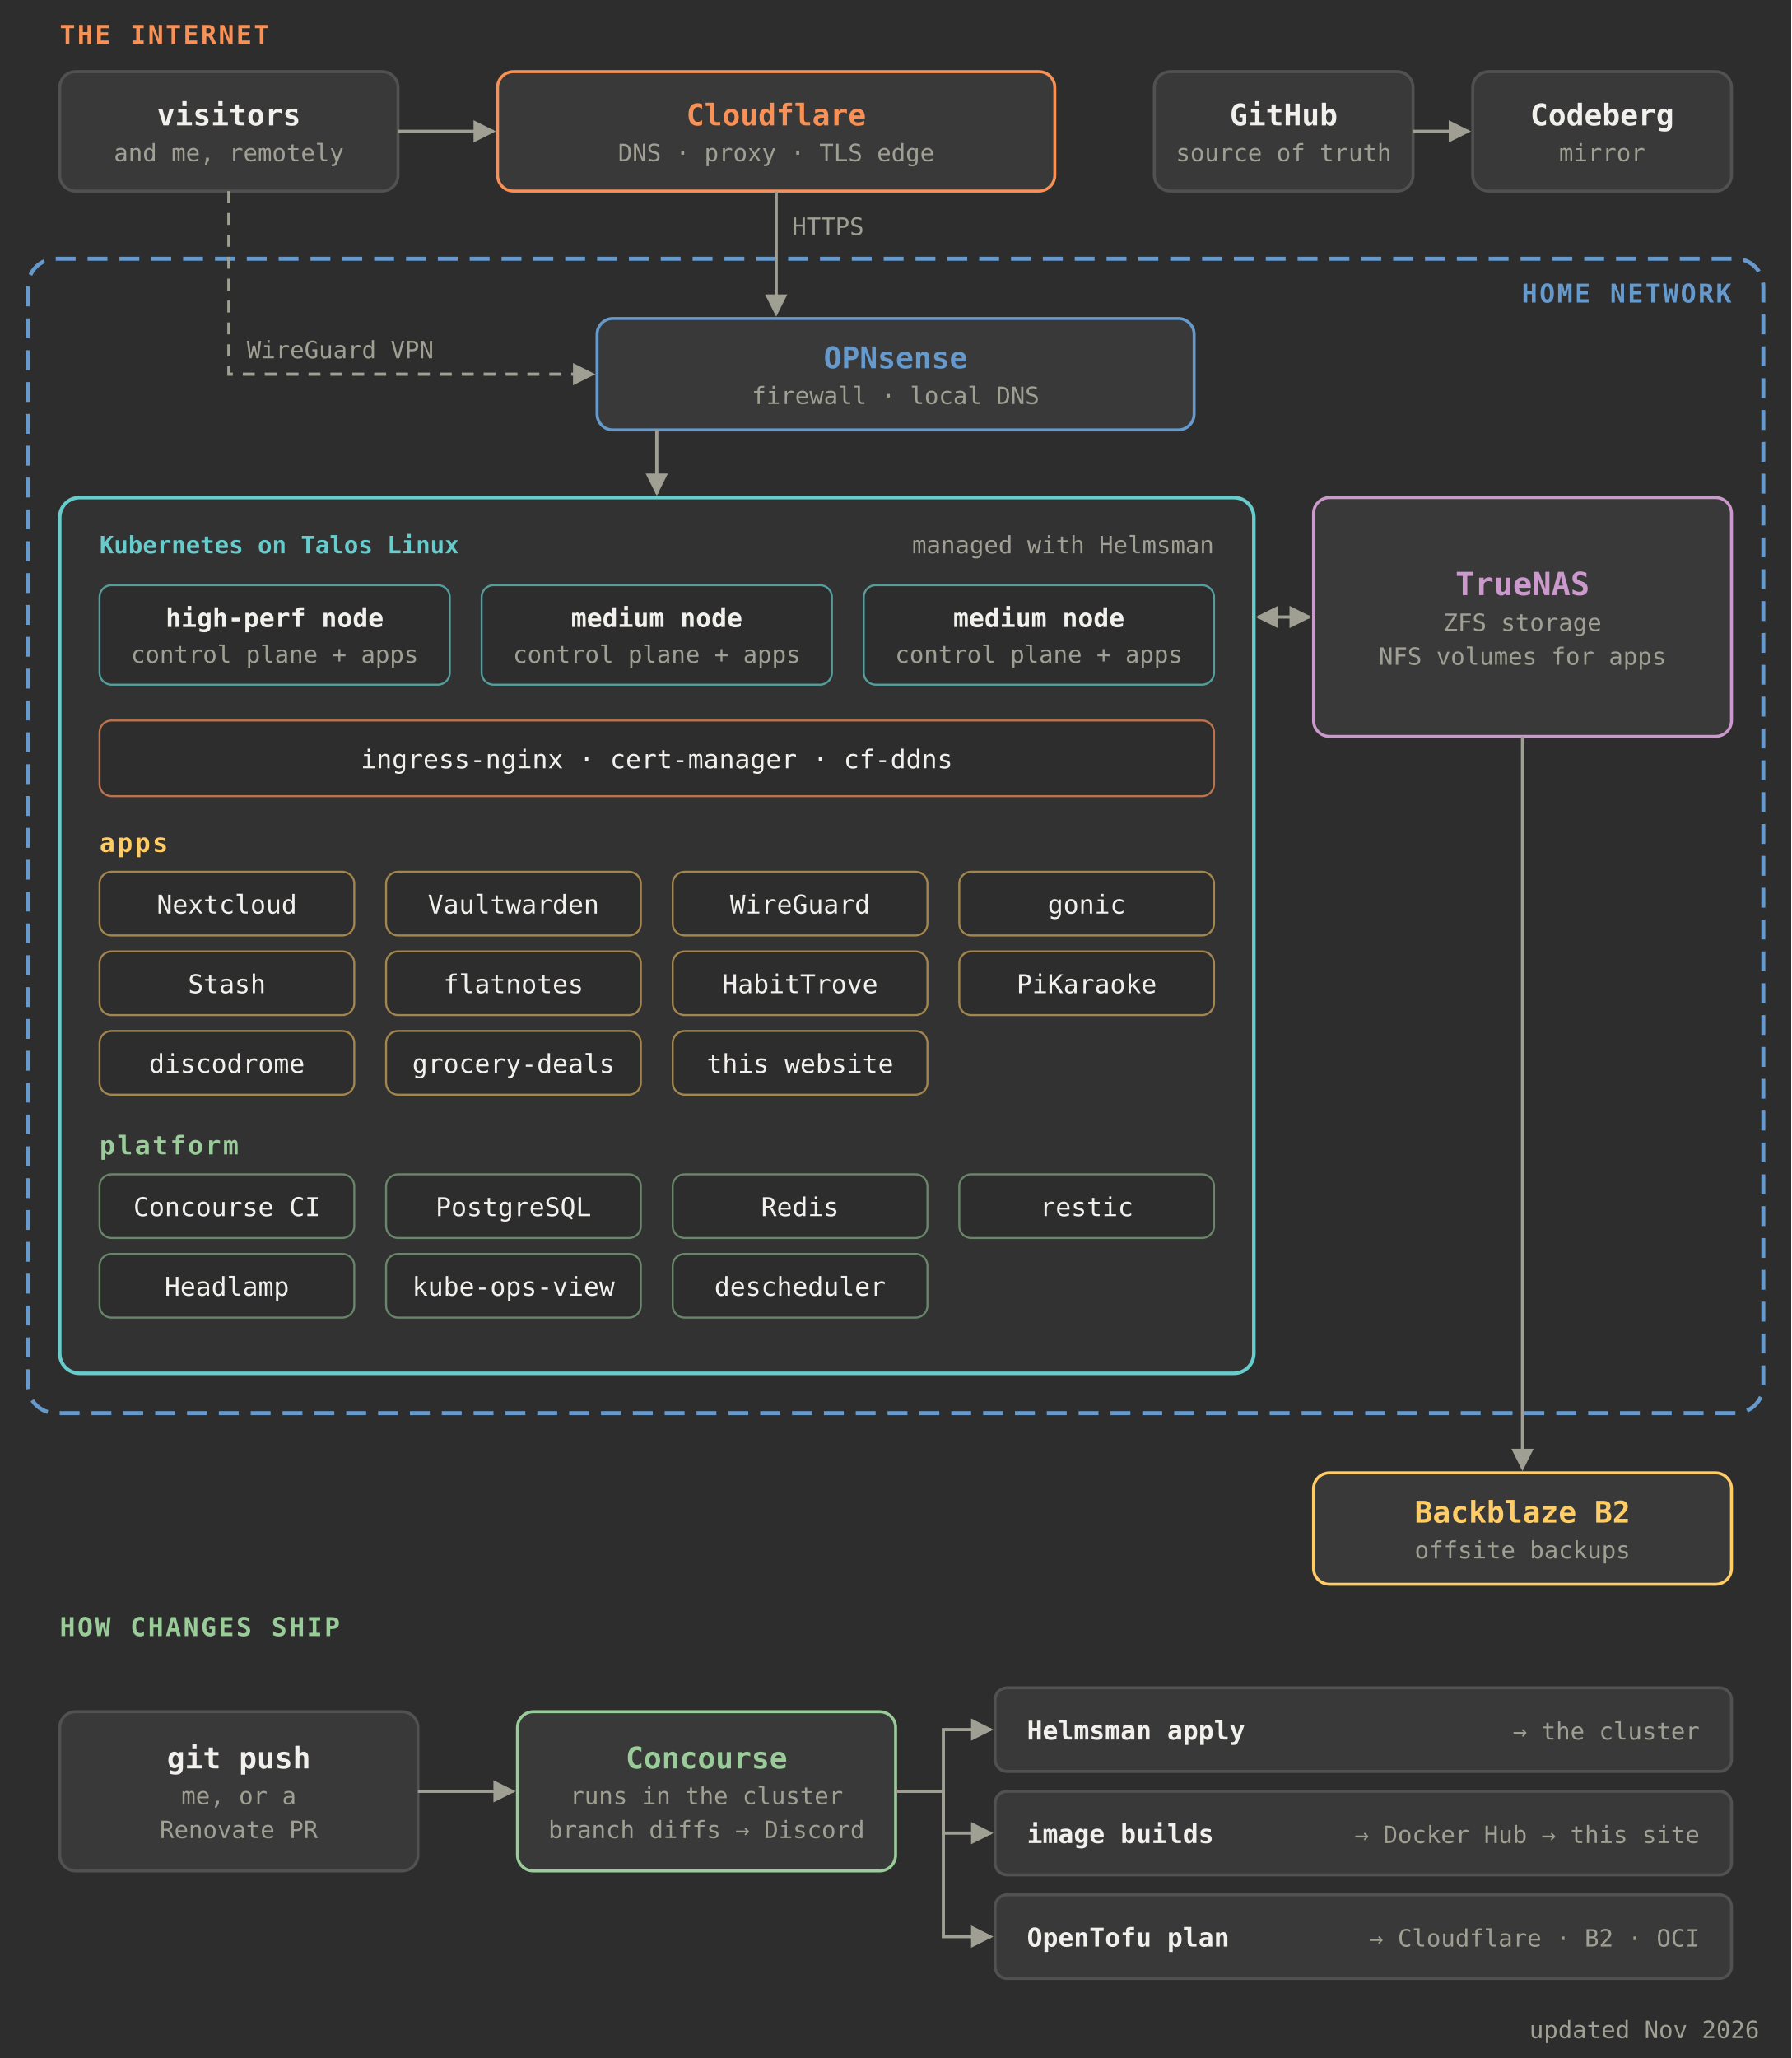
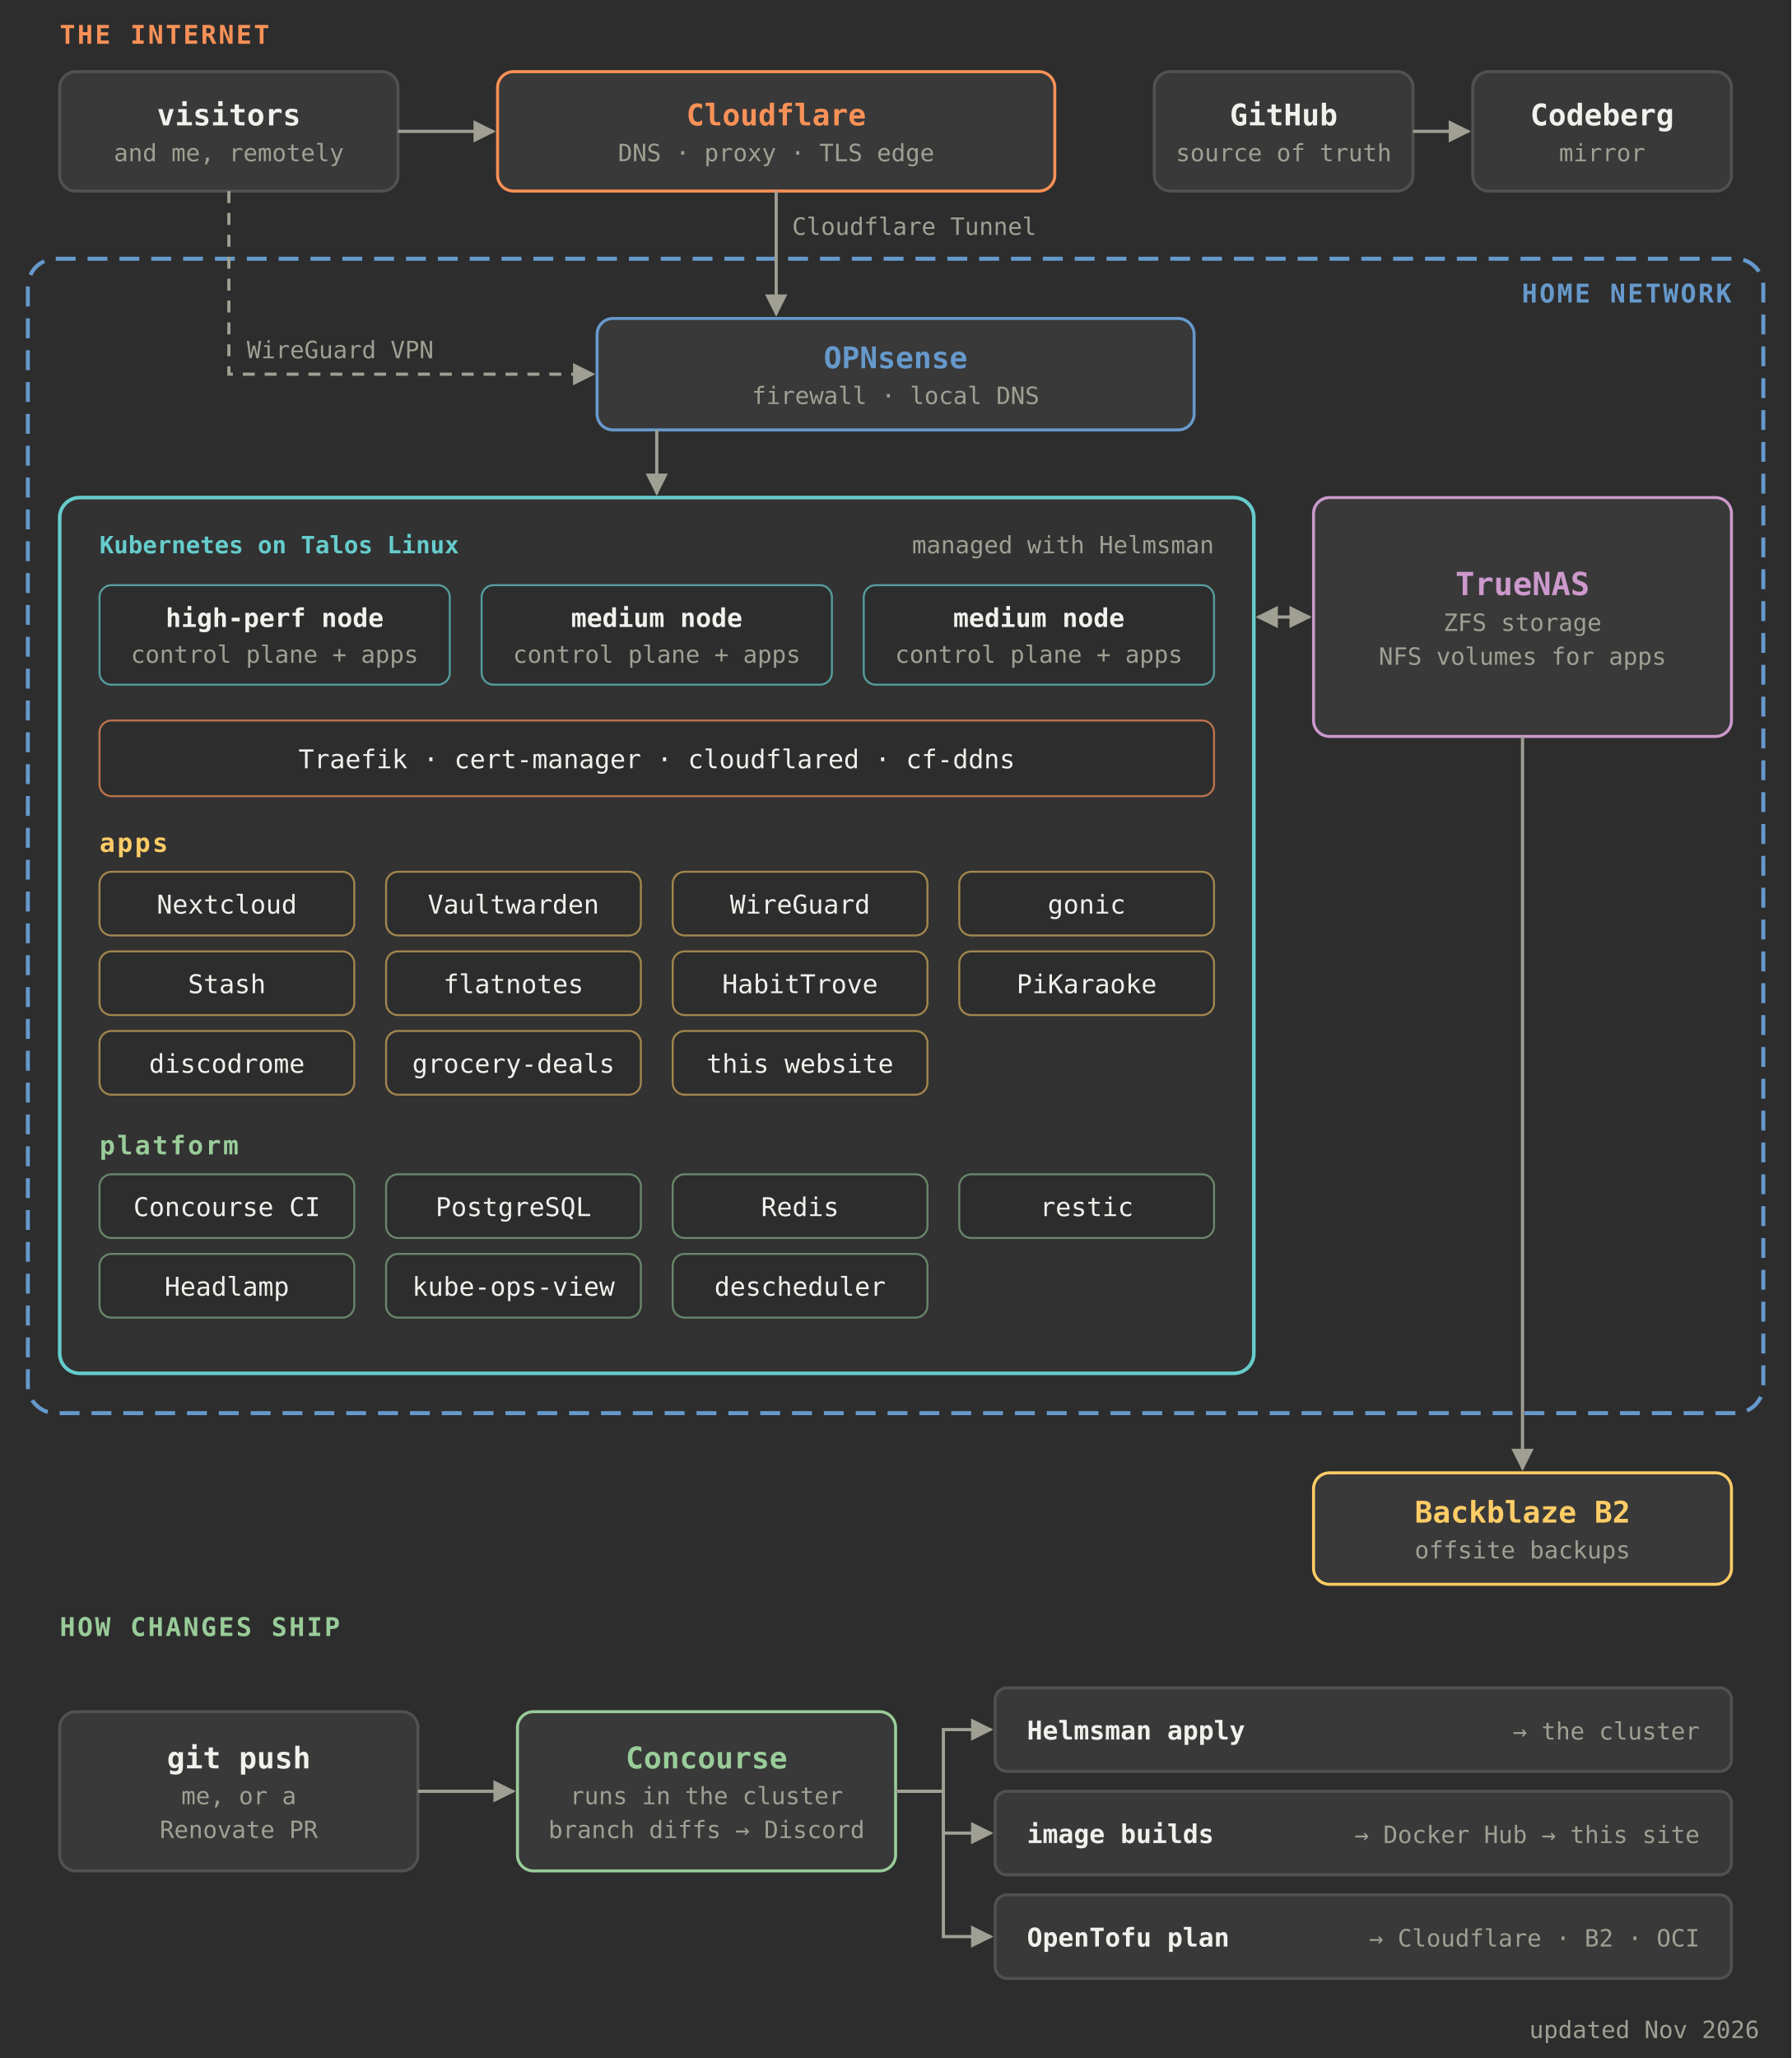
<svg xmlns="http://www.w3.org/2000/svg" viewBox="0 0 900 1034" width="900" height="1034" class="hl-diagram" role="img" aria-labelledby="hl-title hl-desc">
  <style>
.hl-diagram text { font-family: 'Source Code Pro', 'DejaVu Sans Mono', monospace; }
.hl-diagram .hl-t { font-weight: 700; }
.hl-diagram .hl-s { font-size: 12px; fill: #a09f93; }
.hl-diagram .hl-c { font-size: 13px; fill: #f2f0ec; }
.hl-diagram .hl-h { font-size: 13px; font-weight: 700; letter-spacing: 0.08em; }
</style>
  <defs>
    <marker id="hl-arrow" viewBox="0 0 10 10" refX="9" refY="5" markerWidth="7" markerHeight="7" orient="auto">
      <path d="M0,0 L10,5 L0,10 z" fill="#a09f93" />
    </marker>
    <marker id="hl-arrow-s" viewBox="0 0 10 10" refX="1" refY="5" markerWidth="7" markerHeight="7" orient="auto">
      <path d="M10,0 L0,5 L10,10 z" fill="#a09f93" />
    </marker>
  </defs>
  <rect width="900" height="1034" fill="#2d2d2d" />
  <text x="30" y="22" text-anchor="start" class="hl-h" fill="#f99157">THE INTERNET</text>
  <rect x="30" y="36" width="170" height="60" rx="8" fill="#393939" stroke="#515151" stroke-width="1.5" />
  <text x="115.0" y="63.0" text-anchor="middle" class="hl-t" font-size="15" fill="#f2f0ec">visitors</text>
  <text x="115.0" y="81.0" text-anchor="middle" class="hl-s">and me, remotely</text>
  <rect x="250" y="36" width="280" height="60" rx="8" fill="#393939" stroke="#f99157" stroke-width="1.5" />
  <text x="390.0" y="63.0" text-anchor="middle" class="hl-t" font-size="15" fill="#f99157">Cloudflare</text>
  <text x="390.0" y="81.0" text-anchor="middle" class="hl-s">DNS · proxy · TLS edge</text>
  <rect x="580" y="36" width="130" height="60" rx="8" fill="#393939" stroke="#515151" stroke-width="1.5" />
  <text x="645.0" y="63.0" text-anchor="middle" class="hl-t" font-size="15" fill="#f2f0ec">GitHub</text>
  <text x="645.0" y="81.0" text-anchor="middle" class="hl-s">source of truth</text>
  <rect x="740" y="36" width="130" height="60" rx="8" fill="#393939" stroke="#515151" stroke-width="1.5" />
  <text x="805.0" y="63.0" text-anchor="middle" class="hl-t" font-size="15" fill="#f2f0ec">Codeberg</text>
  <text x="805.0" y="81.0" text-anchor="middle" class="hl-s">mirror</text>
  <path d="M200,66 L248,66" fill="none" stroke="#a09f93" stroke-width="1.6" marker-end="url(#hl-arrow)" />
  <path d="M710,66 L738,66" fill="none" stroke="#a09f93" stroke-width="1.6" marker-end="url(#hl-arrow)" />
  <rect x="14" y="130" width="872" height="580" rx="14" fill="none" stroke="#6699cc" stroke-width="2" stroke-dasharray="10 6" />
  <text x="870" y="152" text-anchor="end" class="hl-h" fill="#6699cc">HOME NETWORK</text>
  <rect x="300" y="160" width="300" height="56" rx="8" fill="#393939" stroke="#6699cc" stroke-width="1.5" />
  <text x="450.0" y="185.0" text-anchor="middle" class="hl-t" font-size="15" fill="#6699cc">OPNsense</text>
  <text x="450.0" y="203.0" text-anchor="middle" class="hl-s">firewall · local DNS</text>
  <path d="M390,96 L390,158" fill="none" stroke="#a09f93" stroke-width="1.6" marker-end="url(#hl-arrow)" />
-   <text x="398" y="118" text-anchor="start" class="hl-s" fill="#a09f93">HTTPS</text>
+   <text x="398" y="118" text-anchor="start" class="hl-s" fill="#a09f93">Cloudflare Tunnel</text>
  <path d="M115,96 L115,188 L298,188" fill="none" stroke="#a09f93" stroke-width="1.6" stroke-dasharray="6 5" marker-end="url(#hl-arrow)" />
  <text x="124" y="180" text-anchor="start" class="hl-s" fill="#a09f93">WireGuard VPN</text>
  <rect x="30" y="250" width="600" height="440" rx="10" fill="#393939" fill-opacity="0.45" stroke="#66cccc" stroke-width="1.8" />
  <path d="M330,216 L330,248" fill="none" stroke="#a09f93" stroke-width="1.6" marker-end="url(#hl-arrow)" />
  <text x="50" y="278" text-anchor="start" class="hl-t" fill="#66cccc">Kubernetes on Talos Linux</text>
  <text x="610" y="278" text-anchor="end" class="hl-s" fill="#a09f93">managed with Helmsman</text>
  <rect x="50" y="294" width="176" height="50" rx="6" fill="#2d2d2d" stroke="#66cccc" stroke-opacity="0.7" />
  <text x="138" y="315" text-anchor="middle" class="hl-c" font-weight="700">high-perf node</text>
  <text x="138" y="333" text-anchor="middle" class="hl-s">control plane + apps</text>
  <rect x="242" y="294" width="176" height="50" rx="6" fill="#2d2d2d" stroke="#66cccc" stroke-opacity="0.7" />
  <text x="330" y="315" text-anchor="middle" class="hl-c" font-weight="700">medium node</text>
  <text x="330" y="333" text-anchor="middle" class="hl-s">control plane + apps</text>
  <rect x="434" y="294" width="176" height="50" rx="6" fill="#2d2d2d" stroke="#66cccc" stroke-opacity="0.7" />
  <text x="522" y="315" text-anchor="middle" class="hl-c" font-weight="700">medium node</text>
  <text x="522" y="333" text-anchor="middle" class="hl-s">control plane + apps</text>
  <rect x="50" y="362" width="560" height="38" rx="6" fill="#2d2d2d" stroke="#f99157" stroke-opacity="0.7" />
-   <text x="330" y="386" text-anchor="middle" class="hl-c">ingress-nginx · cert-manager · cf-ddns</text>
+   <text x="330" y="386" text-anchor="middle" class="hl-c">Traefik · cert-manager · cloudflared · cf-ddns</text>
  <text x="50" y="428" text-anchor="start" class="hl-h" fill="#ffcc66">apps</text>
  <rect x="50" y="438" width="128" height="32" rx="6" fill="#2d2d2d" stroke="#ffcc66" stroke-opacity="0.55" />
  <text x="114.0" y="459" text-anchor="middle" class="hl-c">Nextcloud</text>
  <rect x="194" y="438" width="128" height="32" rx="6" fill="#2d2d2d" stroke="#ffcc66" stroke-opacity="0.55" />
  <text x="258.0" y="459" text-anchor="middle" class="hl-c">Vaultwarden</text>
  <rect x="338" y="438" width="128" height="32" rx="6" fill="#2d2d2d" stroke="#ffcc66" stroke-opacity="0.55" />
  <text x="402.0" y="459" text-anchor="middle" class="hl-c">WireGuard</text>
  <rect x="482" y="438" width="128" height="32" rx="6" fill="#2d2d2d" stroke="#ffcc66" stroke-opacity="0.55" />
  <text x="546.0" y="459" text-anchor="middle" class="hl-c">gonic</text>
  <rect x="50" y="478" width="128" height="32" rx="6" fill="#2d2d2d" stroke="#ffcc66" stroke-opacity="0.55" />
  <text x="114.0" y="499" text-anchor="middle" class="hl-c">Stash</text>
  <rect x="194" y="478" width="128" height="32" rx="6" fill="#2d2d2d" stroke="#ffcc66" stroke-opacity="0.55" />
  <text x="258.0" y="499" text-anchor="middle" class="hl-c">flatnotes</text>
  <rect x="338" y="478" width="128" height="32" rx="6" fill="#2d2d2d" stroke="#ffcc66" stroke-opacity="0.55" />
  <text x="402.0" y="499" text-anchor="middle" class="hl-c">HabitTrove</text>
  <rect x="482" y="478" width="128" height="32" rx="6" fill="#2d2d2d" stroke="#ffcc66" stroke-opacity="0.55" />
  <text x="546.0" y="499" text-anchor="middle" class="hl-c">PiKaraoke</text>
  <rect x="50" y="518" width="128" height="32" rx="6" fill="#2d2d2d" stroke="#ffcc66" stroke-opacity="0.55" />
  <text x="114.0" y="539" text-anchor="middle" class="hl-c">discodrome</text>
  <rect x="194" y="518" width="128" height="32" rx="6" fill="#2d2d2d" stroke="#ffcc66" stroke-opacity="0.55" />
  <text x="258.0" y="539" text-anchor="middle" class="hl-c">grocery-deals</text>
  <rect x="338" y="518" width="128" height="32" rx="6" fill="#2d2d2d" stroke="#ffcc66" stroke-opacity="0.55" />
  <text x="402.0" y="539" text-anchor="middle" class="hl-c">this website</text>
  <text x="50" y="580" text-anchor="start" class="hl-h" fill="#99cc99">platform</text>
  <rect x="50" y="590" width="128" height="32" rx="6" fill="#2d2d2d" stroke="#99cc99" stroke-opacity="0.55" />
  <text x="114.0" y="611" text-anchor="middle" class="hl-c">Concourse CI</text>
  <rect x="194" y="590" width="128" height="32" rx="6" fill="#2d2d2d" stroke="#99cc99" stroke-opacity="0.55" />
  <text x="258.0" y="611" text-anchor="middle" class="hl-c">PostgreSQL</text>
  <rect x="338" y="590" width="128" height="32" rx="6" fill="#2d2d2d" stroke="#99cc99" stroke-opacity="0.55" />
  <text x="402.0" y="611" text-anchor="middle" class="hl-c">Redis</text>
  <rect x="482" y="590" width="128" height="32" rx="6" fill="#2d2d2d" stroke="#99cc99" stroke-opacity="0.55" />
  <text x="546.0" y="611" text-anchor="middle" class="hl-c">restic</text>
  <rect x="50" y="630" width="128" height="32" rx="6" fill="#2d2d2d" stroke="#99cc99" stroke-opacity="0.55" />
  <text x="114.0" y="651" text-anchor="middle" class="hl-c">Headlamp</text>
  <rect x="194" y="630" width="128" height="32" rx="6" fill="#2d2d2d" stroke="#99cc99" stroke-opacity="0.55" />
  <text x="258.0" y="651" text-anchor="middle" class="hl-c">kube-ops-view</text>
  <rect x="338" y="630" width="128" height="32" rx="6" fill="#2d2d2d" stroke="#99cc99" stroke-opacity="0.55" />
  <text x="402.0" y="651" text-anchor="middle" class="hl-c">descheduler</text>
  <rect x="660" y="250" width="210" height="120" rx="8" fill="#393939" stroke="#cc99cc" stroke-width="1.5" />
  <text x="765.0" y="299.0" text-anchor="middle" class="hl-t" font-size="16" fill="#cc99cc">TrueNAS</text>
  <text x="765.0" y="317.0" text-anchor="middle" class="hl-s">ZFS storage</text>
  <text x="765.0" y="334.0" text-anchor="middle" class="hl-s">NFS volumes for apps</text>
  <path d="M632,310 L658,310" fill="none" stroke="#a09f93" stroke-width="1.6" marker-start="url(#hl-arrow-s)" marker-end="url(#hl-arrow)" />
  <rect x="660" y="740" width="210" height="56" rx="8" fill="#393939" stroke="#ffcc66" stroke-width="1.5" />
  <text x="765.0" y="765.0" text-anchor="middle" class="hl-t" font-size="15" fill="#ffcc66">Backblaze B2</text>
  <text x="765.0" y="783.0" text-anchor="middle" class="hl-s">offsite backups</text>
  <path d="M765,370 L765,738" fill="none" stroke="#a09f93" stroke-width="1.6" marker-end="url(#hl-arrow)" />
  <text x="30" y="822" text-anchor="start" class="hl-h" fill="#99cc99">HOW CHANGES SHIP</text>
  <rect x="30" y="860" width="180" height="80" rx="8" fill="#393939" stroke="#515151" stroke-width="1.5" />
  <text x="120.0" y="888.5" text-anchor="middle" class="hl-t" font-size="15" fill="#f2f0ec">git push</text>
  <text x="120.0" y="906.5" text-anchor="middle" class="hl-s">me, or a</text>
  <text x="120.0" y="923.5" text-anchor="middle" class="hl-s">Renovate PR</text>
  <rect x="260" y="860" width="190" height="80" rx="8" fill="#393939" stroke="#99cc99" stroke-width="1.5" />
  <text x="355.0" y="888.5" text-anchor="middle" class="hl-t" font-size="15" fill="#99cc99">Concourse</text>
  <text x="355.0" y="906.5" text-anchor="middle" class="hl-s">runs in the cluster</text>
  <text x="355.0" y="923.5" text-anchor="middle" class="hl-s">branch diffs → Discord</text>
  <path d="M210,900 L258,900" fill="none" stroke="#a09f93" stroke-width="1.6" marker-end="url(#hl-arrow)" />
  <rect x="500" y="848" width="370" height="42" rx="6" fill="#393939" stroke="#515151" stroke-width="1.5" />
  <text x="516" y="874" class="hl-c" font-weight="700">Helmsman apply</text>
  <text x="854" y="874" text-anchor="end" class="hl-s">→ the cluster</text>
  <path d="M450,900 L474,900 L474,869 L498,869" fill="none" stroke="#a09f93" stroke-width="1.6" marker-end="url(#hl-arrow)" />
  <rect x="500" y="900" width="370" height="42" rx="6" fill="#393939" stroke="#515151" stroke-width="1.5" />
  <text x="516" y="926" class="hl-c" font-weight="700">image builds</text>
  <text x="854" y="926" text-anchor="end" class="hl-s">→ Docker Hub → this site</text>
  <path d="M450,900 L474,900 L474,921 L498,921" fill="none" stroke="#a09f93" stroke-width="1.6" marker-end="url(#hl-arrow)" />
  <rect x="500" y="952" width="370" height="42" rx="6" fill="#393939" stroke="#515151" stroke-width="1.5" />
  <text x="516" y="978" class="hl-c" font-weight="700">OpenTofu plan</text>
  <text x="854" y="978" text-anchor="end" class="hl-s">→ Cloudflare · B2 · OCI</text>
  <path d="M450,900 L474,900 L474,973 L498,973" fill="none" stroke="#a09f93" stroke-width="1.6" marker-end="url(#hl-arrow)" />
  <text x="884" y="1024" text-anchor="end" class="hl-s" fill="#a09f93">updated Nov 2026</text>
</svg>
